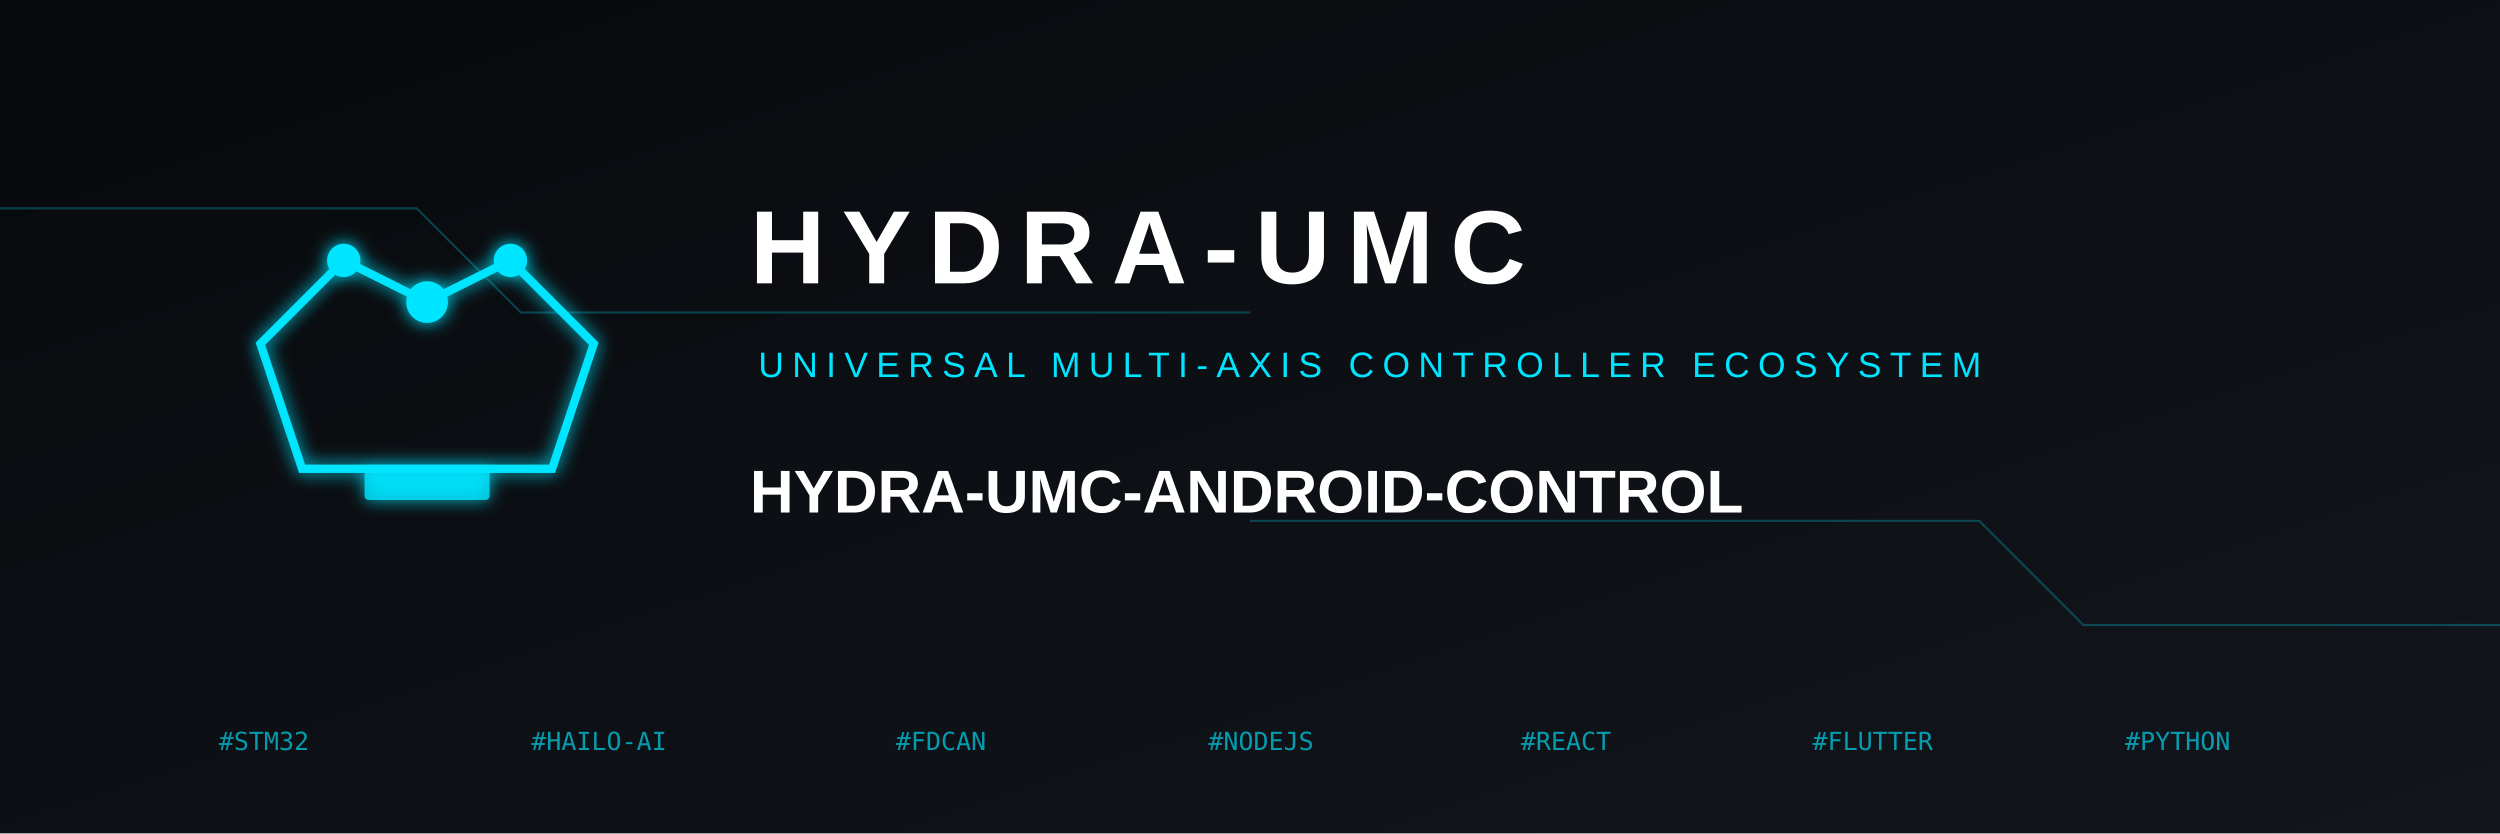
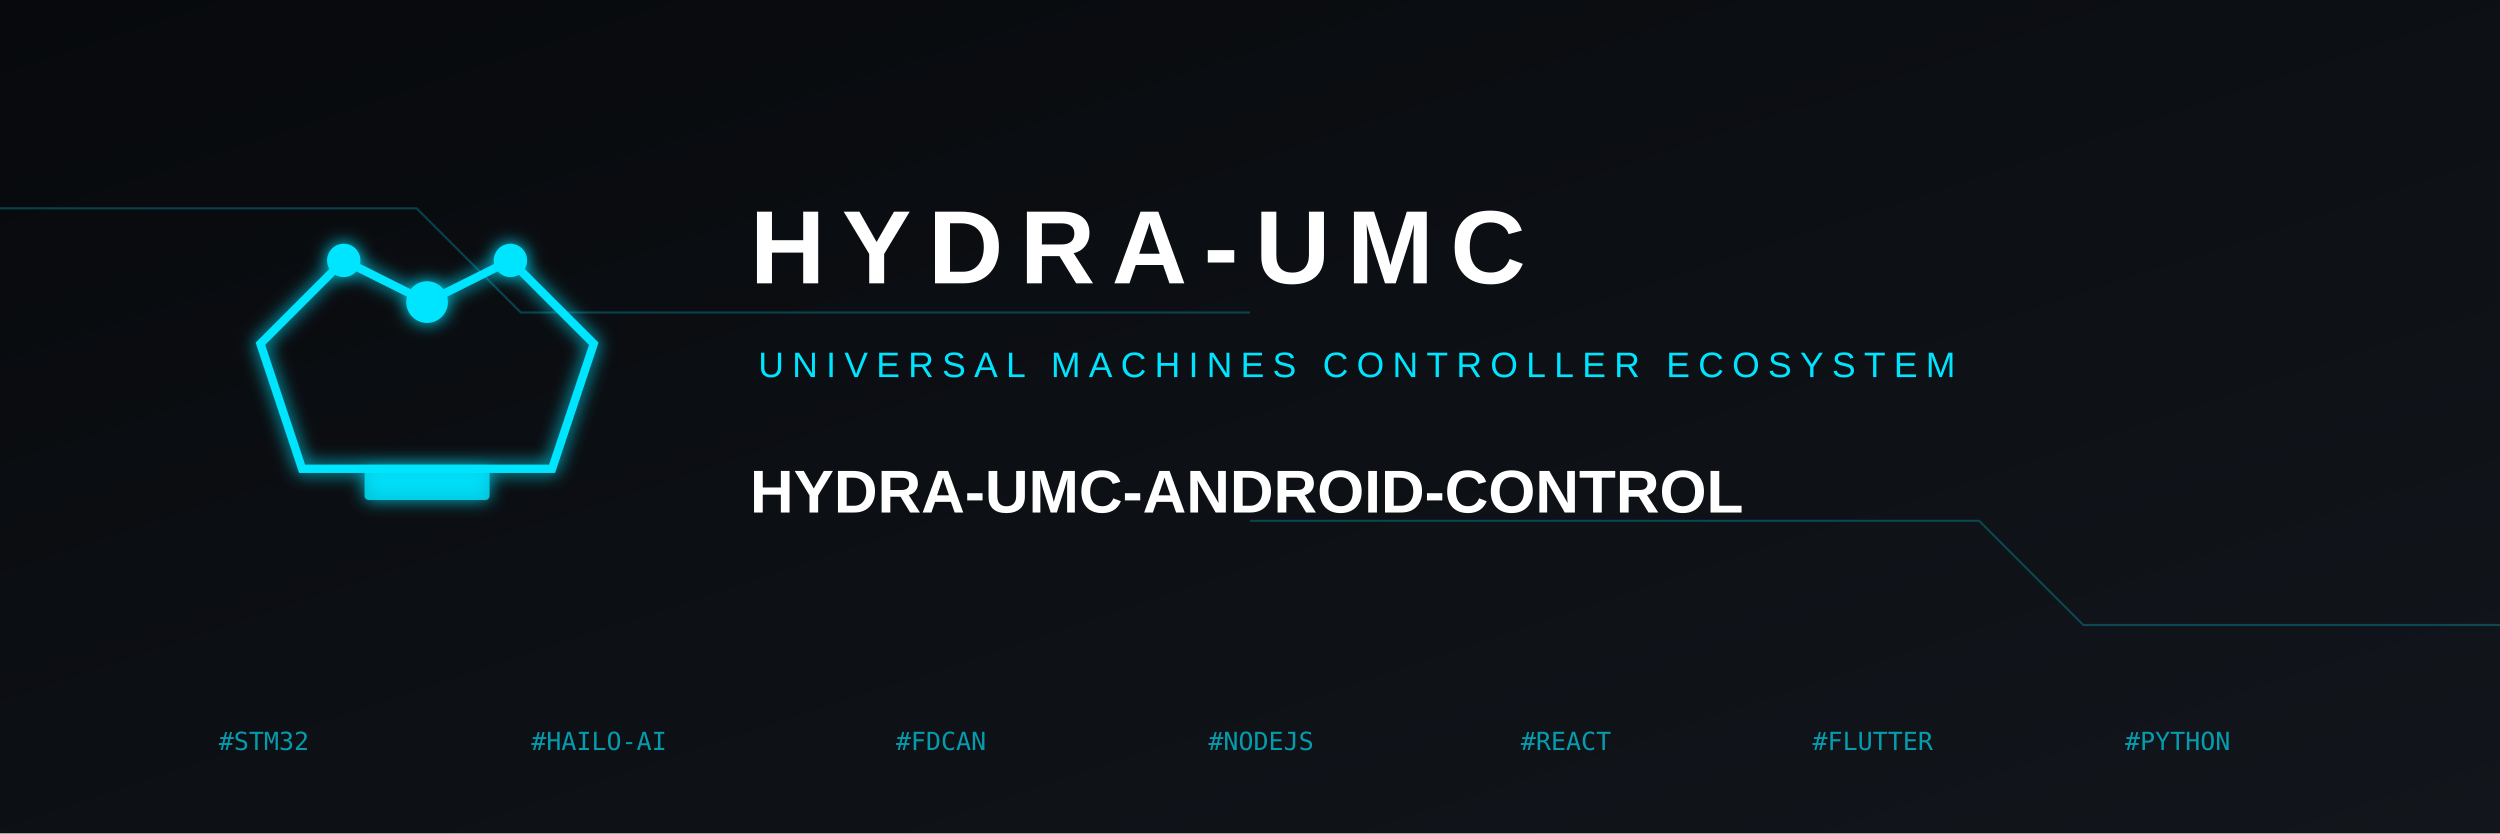
<svg xmlns="http://www.w3.org/2000/svg" viewBox="0 0 1200 400" role="img" aria-labelledby="title desc">
  <defs>
    <linearGradient id="bg" x1="0%" y1="0%" x2="100%" y2="100%">
      <stop stop-color="#07090C" />
      <stop offset="1" stop-color="#12161C" />
    </linearGradient>
    <filter id="g">
      <feGaussianBlur stdDeviation="4" result="b" />
      <feMerge>
        <feMergeNode in="b" />
        <feMergeNode in="SourceGraphic" />
      </feMerge>
    </filter>
  </defs>
  <rect width="1200" height="400" fill="url(#bg)" />
  <g fill="none" stroke="#00E5FF" stroke-width="1" opacity=".25">
    <path d="M0 100H200L250 150H600" />
    <path d="M1200 300H1000L950 250H600" />
  </g>
  <g transform="translate(205 185)" filter="url(#g)">
    <path d="M-60,40 -80,-20 -40,-60 0,-40 40,-60 80,-20 60,40Z" fill="none" stroke="#00E5FF" stroke-width="4" />
    <circle cy="-40" r="10" fill="#00E5FF" />
    <circle cx="-40" cy="-60" r="8" fill="#00E5FF" />
    <circle cx="40" cy="-60" r="8" fill="#00E5FF" />
    <rect x="-30" y="40" width="60" height="15" rx="2" fill="#00E5FF" opacity=".8" />
  </g>
  <text x="360" y="136" font-family="Arial,sans-serif" font-size="50" font-weight="bold" fill="#FFF" letter-spacing="8">HYDRA-UMC</text>
-   <text x="364" y="181" font-family="Arial,sans-serif" font-size="17" fill="#00E5FF" letter-spacing="4">UNIVERSAL MULTI-AXIS CONTROLLER ECOSYSTEM</text>
+   <text x="364" y="181" font-family="Arial,sans-serif" font-size="17" fill="#00E5FF" letter-spacing="4">UNIVERSAL MACHINES CONTROLLER ECOSYSTEM</text>
  <text x="360" y="246" font-family="Arial,sans-serif" font-size="29" font-weight="bold" fill="#FFF">HYDRA-UMC-ANDROID-CONTROL</text>
  <g font-family="monospace" font-size="12" fill="#00E5FF" opacity=".65">
    <text x="105" y="360">#STM32</text>
    <text x="255" y="360">#HAILO-AI</text>
    <text x="430" y="360">#FDCAN</text>
    <text x="580" y="360">#NODEJS</text>
    <text x="730" y="360">#REACT</text>
    <text x="870" y="360">#FLUTTER</text>
    <text x="1020" y="360">#PYTHON</text>
  </g>
</svg>
